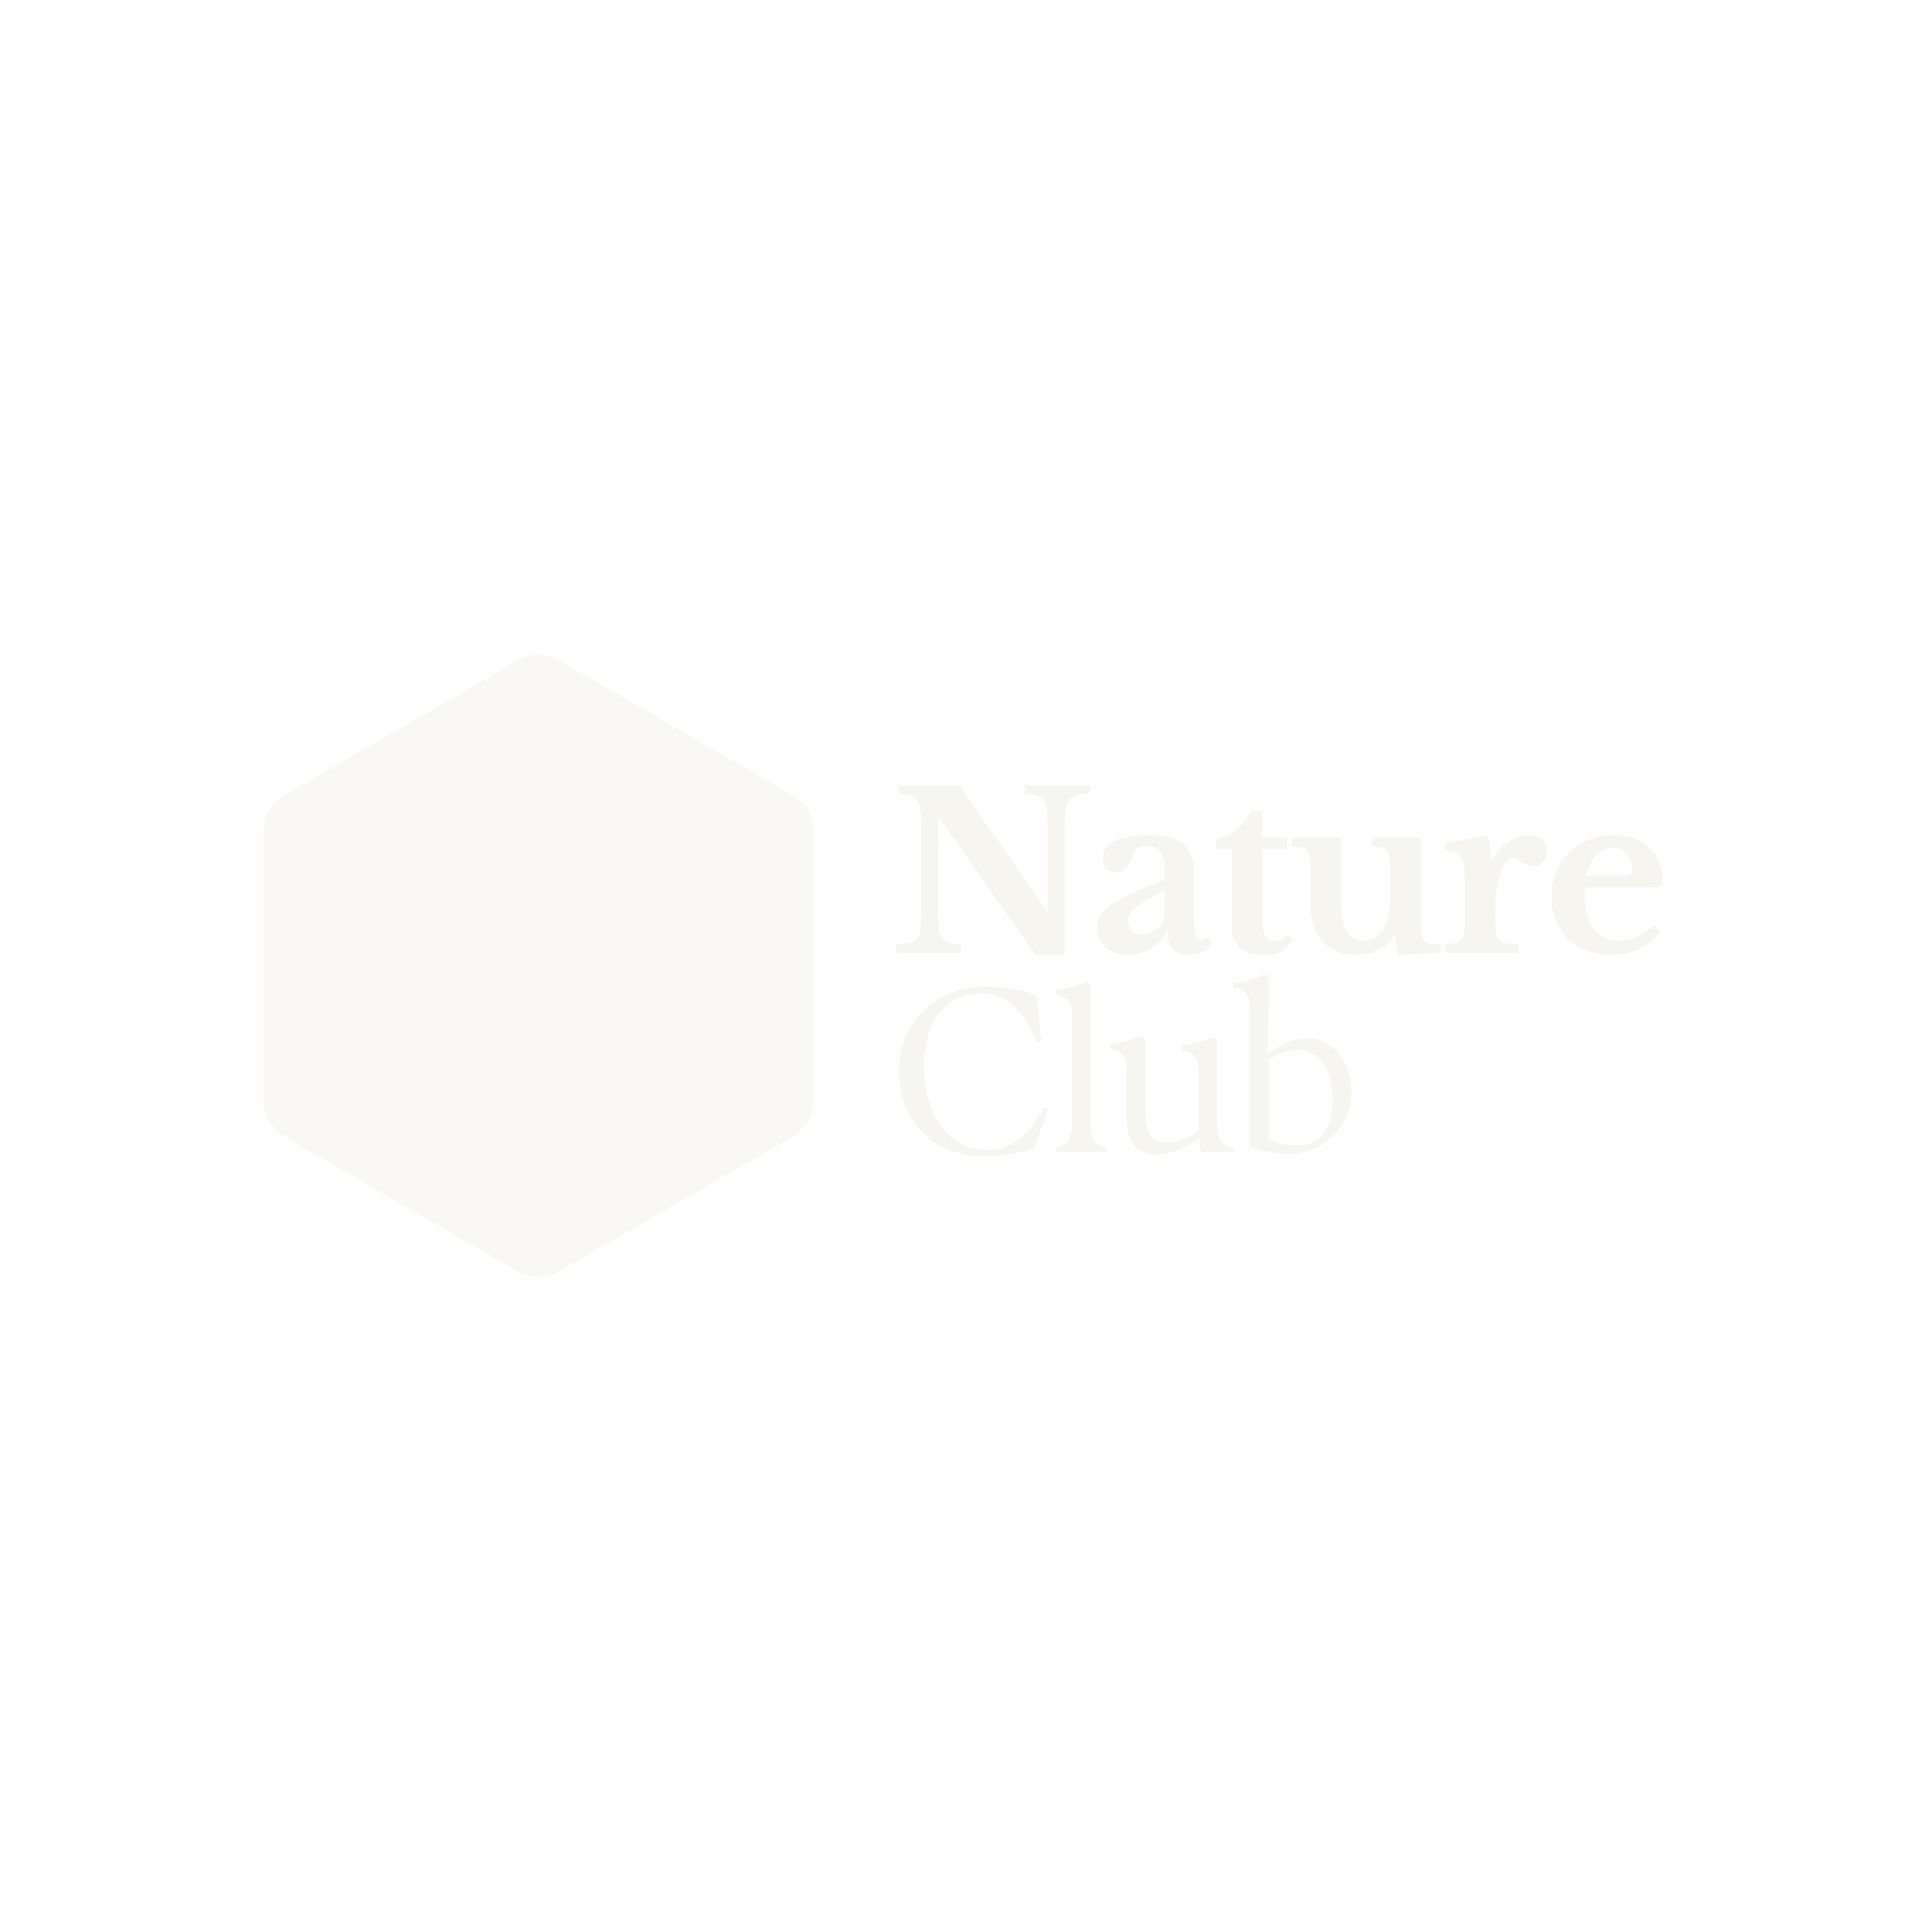
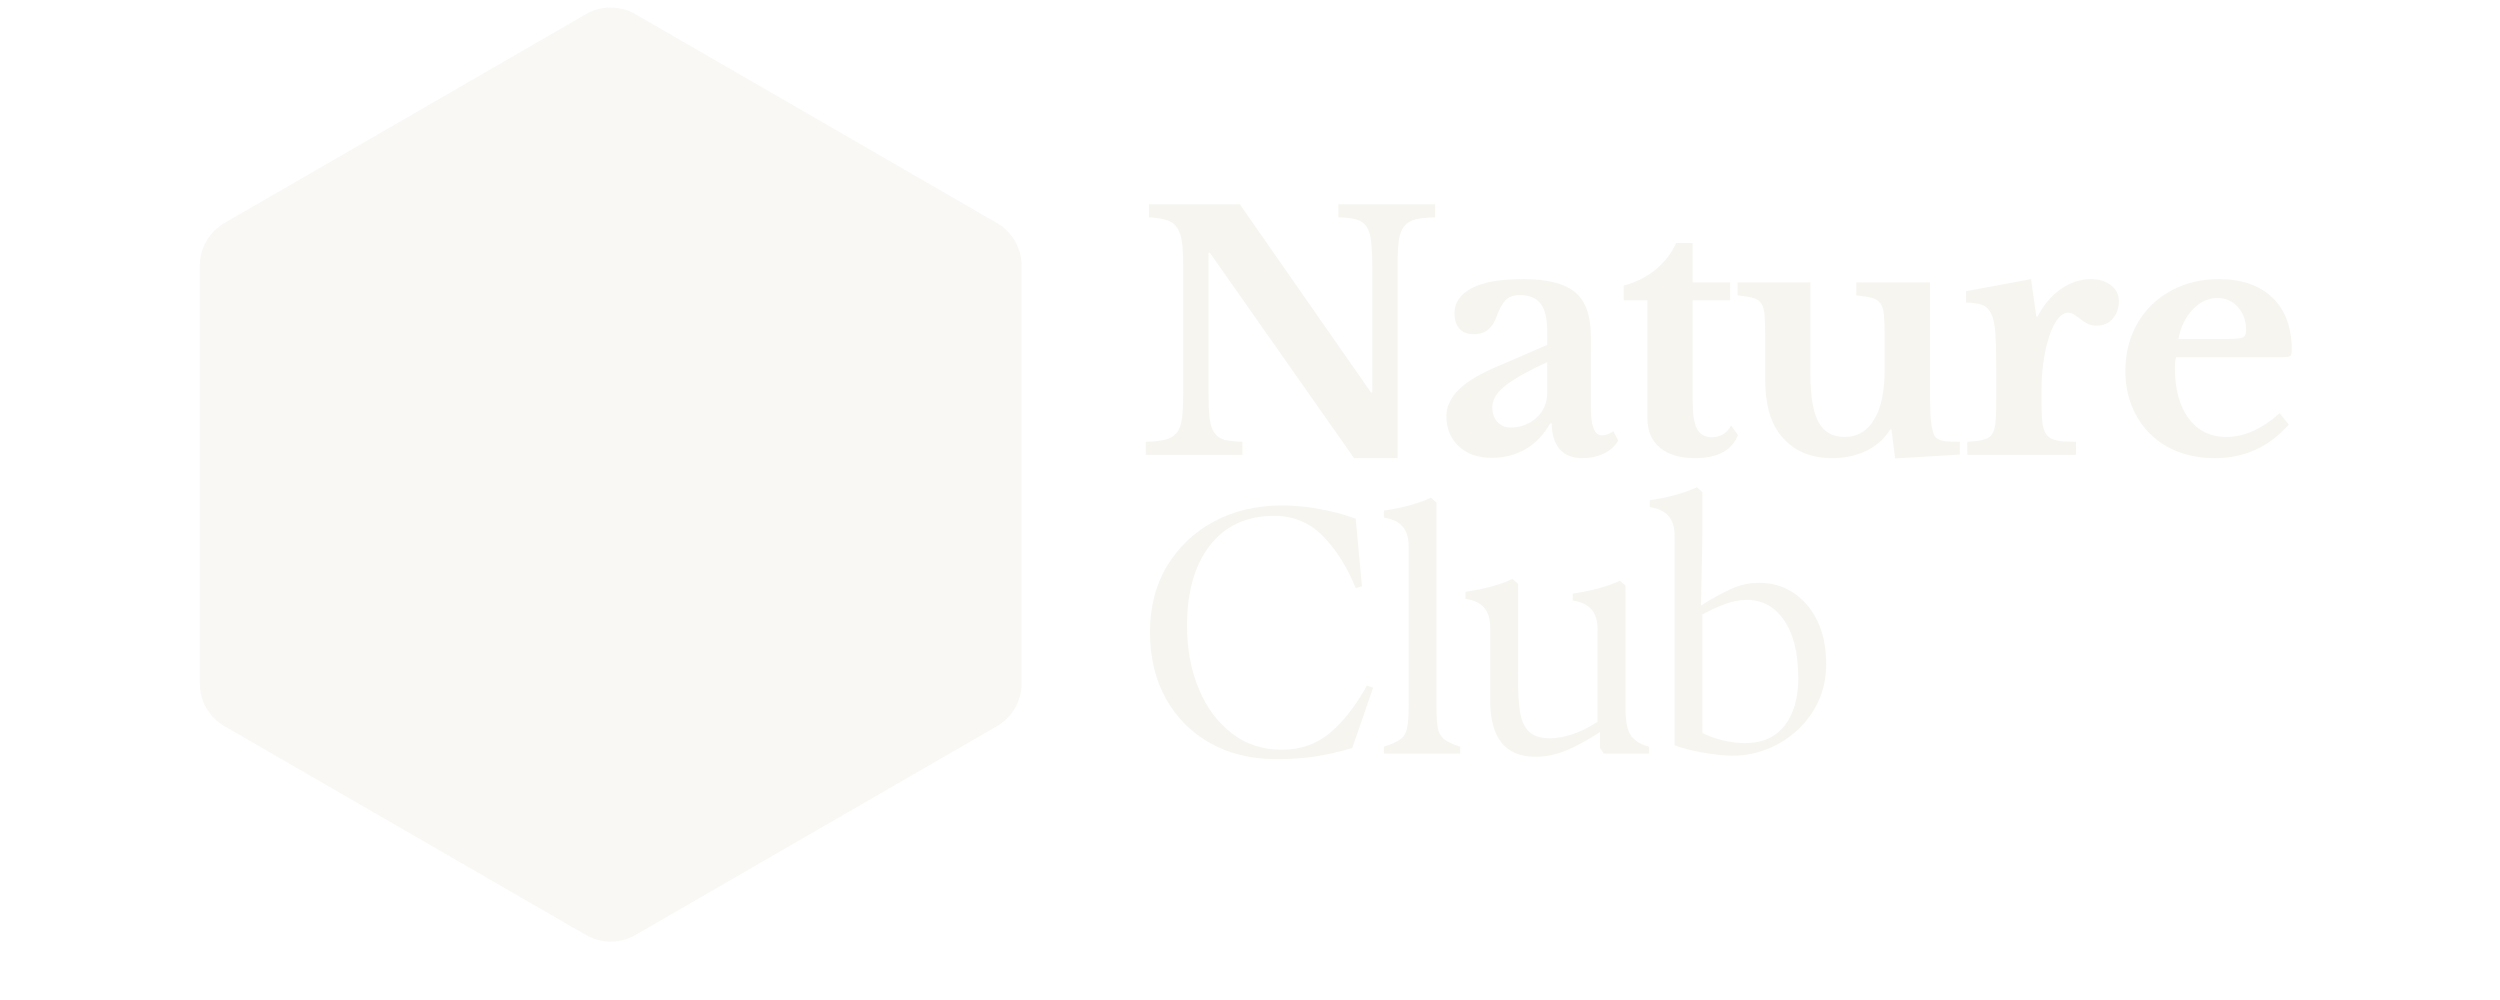
- <svg xmlns="http://www.w3.org/2000/svg" width="500" zoomAndPan="magnify" viewBox="0 0 375 375" height="500" preserveAspectRatio="xMidYMid meet" version="1.0">
+ <svg xmlns="http://www.w3.org/2000/svg" width="500" zoomAndPan="magnify" viewBox="0 0 375 157.92" height="200" preserveAspectRatio="xMidYMid meet" version="1.0">
  <defs>
-     <filter x="0%" y="0%" width="100%" height="100%" id="ca945a9e45">
+     <filter x="0%" y="0%" width="100%" height="100%" id="cad1f8d7e4">
      <feColorMatrix values="0 0 0 0 1 0 0 0 0 1 0 0 0 0 1 0 0 0 1 0" color-interpolation-filters="sRGB" />
    </filter>
    <g />
-     <clipPath id="b7982ed732">
-       <path d="M 0.121 0.52 L 108 0.52 L 108 124.121 L 0.121 124.121 Z M 0.121 0.52 " clip-rule="nonzero" />
+     <clipPath id="4fea212ae0">
+       <path d="M 21 0 L 355 0 L 355 149.926 L 21 149.926 Z M 21 0 " clip-rule="nonzero" />
    </clipPath>
-     <mask id="df4654486b">
-       <g filter="url(#ca945a9e45)">
-         <rect x="-133.5" width="540" fill="#000000" y="-207.5" height="540" fill-opacity="0.71" />
+     <clipPath id="bf1be329f2">
+       <path d="M 0.445 0 L 131 0 L 131 149.926 L 0.445 149.926 Z M 0.445 0 " clip-rule="nonzero" />
+     </clipPath>
+     <mask id="9bca3469f0">
+       <g filter="url(#cad1f8d7e4)">
+         <rect x="-103.5" width="540" fill="#000000" y="-34.742" height="227.405" fill-opacity="0.71" />
      </g>
    </mask>
-     <clipPath id="7346e3fbfa">
-       <path d="M 0.188 2 L 107 2 L 107 123 L 0.188 123 Z M 0.188 2 " clip-rule="nonzero" />
+     <clipPath id="24db1e5066">
+       <path d="M 0.652 1.109 L 130.664 1.109 L 130.664 148.895 L 0.652 148.895 Z M 0.652 1.109 " clip-rule="nonzero" />
    </clipPath>
-     <clipPath id="02efd3f7f2">
-       <path d="M 4.082 29.434 L 49.625 3.129 C 52.035 1.734 55.004 1.734 57.418 3.129 L 102.957 29.434 C 105.367 30.824 106.852 33.398 106.852 36.184 L 106.852 88.797 C 106.852 91.578 105.367 94.152 102.957 95.547 L 57.418 121.852 C 55.004 123.242 52.035 123.242 49.625 121.852 L 4.082 95.547 C 1.672 94.152 0.188 91.578 0.188 88.797 L 0.188 36.184 C 0.188 33.398 1.672 30.824 4.082 29.434 Z M 4.082 29.434 " clip-rule="nonzero" />
+     <clipPath id="433ae5c525">
+       <path d="M 4.547 35.219 L 61.645 2.234 C 64.055 0.844 67.023 0.844 69.434 2.234 L 126.535 35.219 C 128.945 36.609 130.43 39.184 130.43 41.965 L 130.43 107.934 C 130.43 110.715 128.945 113.289 126.535 114.68 L 69.434 147.66 C 67.023 149.055 64.055 149.055 61.645 147.66 L 4.547 114.68 C 2.137 113.289 0.652 110.715 0.652 107.934 L 0.652 41.965 C 0.652 39.184 2.137 36.609 4.547 35.219 Z M 4.547 35.219 " clip-rule="nonzero" />
    </clipPath>
-     <clipPath id="69ce4fc189">
-       <path d="M 0.188 0 L 106.922 0 L 106.922 121 L 0.188 121 Z M 0.188 0 " clip-rule="nonzero" />
+     <clipPath id="ff082b83da">
+       <path d="M 0.652 0.109 L 130.457 0.109 L 130.457 147.895 L 0.652 147.895 Z M 0.652 0.109 " clip-rule="nonzero" />
    </clipPath>
-     <clipPath id="35bb71e9a4">
-       <path d="M 4.082 27.434 L 49.625 1.129 C 52.035 -0.266 55.004 -0.266 57.418 1.129 L 102.957 27.434 C 105.367 28.824 106.852 31.398 106.852 34.184 L 106.852 86.797 C 106.852 89.578 105.367 92.152 102.957 93.547 L 57.418 119.852 C 55.004 121.242 52.035 121.242 49.625 119.852 L 4.082 93.547 C 1.672 92.152 0.188 89.578 0.188 86.797 L 0.188 34.184 C 0.188 31.398 1.672 28.824 4.082 27.434 Z M 4.082 27.434 " clip-rule="nonzero" />
+     <clipPath id="9bc789fea8">
+       <path d="M 4.547 34.219 L 61.645 1.234 C 64.055 -0.156 67.023 -0.156 69.434 1.234 L 126.535 34.219 C 128.945 35.609 130.43 38.184 130.43 40.965 L 130.43 106.934 C 130.43 109.715 128.945 112.289 126.535 113.68 L 69.434 146.66 C 67.023 148.055 64.055 148.055 61.645 146.66 L 4.547 113.68 C 2.137 112.289 0.652 109.715 0.652 106.934 L 0.652 40.965 C 0.652 38.184 2.137 35.609 4.547 34.219 Z M 4.547 34.219 " clip-rule="nonzero" />
    </clipPath>
-     <clipPath id="65d22db78e">
-       <rect x="0" width="107" y="0" height="121" />
+     <clipPath id="ab21881663">
+       <rect x="0" width="131" y="0" height="148" />
    </clipPath>
-     <clipPath id="b9abde0d38">
-       <rect x="0" width="108" y="0" height="125" />
+     <clipPath id="d03c947342">
+       <rect x="0" width="131" y="0" height="150" />
    </clipPath>
-     <clipPath id="892fe18b5b">
-       <path d="M 121 20 L 273.48 20 L 273.48 73 L 121 73 Z M 121 20 " clip-rule="nonzero" />
+     <clipPath id="3f92a3a0e3">
+       <path d="M 148 23 L 333.156 23 L 333.156 88 L 148 88 Z M 148 23 " clip-rule="nonzero" />
    </clipPath>
-     <clipPath id="06a0e9f980">
-       <rect x="0" width="153" y="0" height="53" />
+     <clipPath id="cc53470048">
+       <rect x="0" width="186" y="0" height="65" />
    </clipPath>
-     <clipPath id="8ac0366878">
-       <rect x="0" width="92" y="0" height="56" />
+     <clipPath id="62023e0695">
+       <rect x="0" width="111" y="0" height="68" />
    </clipPath>
-     <clipPath id="ab15c2ed95">
-       <rect x="0" width="274" y="0" height="125" />
+     <clipPath id="8e708c202b">
+       <rect x="0" width="334" y="0" height="150" />
    </clipPath>
  </defs>
-   <g transform="matrix(1, 0, 0, 1, 51, 125)">
-     <g clip-path="url(#ab15c2ed95)">
-       <g clip-path="url(#b7982ed732)">
-         <g mask="url(#df4654486b)">
-           <g>
-             <g clip-path="url(#b9abde0d38)">
-               <g clip-path="url(#7346e3fbfa)">
-                 <g clip-path="url(#02efd3f7f2)">
-                   <g transform="matrix(1, 0, 0, 1, 0, 2)">
-                     <g clip-path="url(#65d22db78e)">
-                       <g clip-path="url(#69ce4fc189)">
-                         <g clip-path="url(#35bb71e9a4)">
-                           <path fill="#f6f5f0" d="M 0.188 122.102 L 0.188 -1.035 L 107.047 -1.035 L 107.047 122.102 Z M 0.188 122.102 " fill-opacity="1" fill-rule="nonzero" />
+   <g clip-path="url(#4fea212ae0)">
+     <g transform="matrix(1, 0, 0, 1, 21, 0.000000000000004653)">
+       <g clip-path="url(#8e708c202b)">
+         <g clip-path="url(#bf1be329f2)">
+           <g mask="url(#9bca3469f0)">
+             <g transform="matrix(1, 0, 0, 1, -0.000000000000003553, 0.000000000000004653)">
+               <g clip-path="url(#d03c947342)">
+                 <g clip-path="url(#24db1e5066)">
+                   <g clip-path="url(#433ae5c525)">
+                     <g transform="matrix(1, 0, 0, 1, -0.000000000000003553, 1)">
+                       <g clip-path="url(#ab21881663)">
+                         <g clip-path="url(#ff082b83da)">
+                           <g clip-path="url(#9bc789fea8)">
+                             <path fill="#f6f5f0" d="M 0.652 148.91 L 0.652 -0.906 L 130.664 -0.906 L 130.664 148.91 Z M 0.652 148.91 " fill-opacity="1" fill-rule="nonzero" />
+                           </g>
                        </g>
                      </g>
                    </g>
                  </g>
                </g>
              </g>
            </g>
          </g>
        </g>
-       </g>
-       <g clip-path="url(#892fe18b5b)">
-         <g transform="matrix(1, 0, 0, 1, 121, 20)">
-           <g clip-path="url(#06a0e9f980)">
-             <g fill="#f6f5f0" fill-opacity="1">
-               <g transform="translate(0.701351, 39.9274)">
-                 <g>
-                   <path d="M 28.297 0.422 L 9.594 -26.234 L 9.422 -26.234 L 9.422 -8.062 C 9.422 -6.656 9.469 -5.539 9.562 -4.719 C 9.664 -3.906 9.879 -3.273 10.203 -2.828 C 10.523 -2.379 10.973 -2.082 11.547 -1.938 C 12.129 -1.801 12.883 -1.719 13.812 -1.688 L 13.812 0 L 1.266 0 L 1.266 -1.688 C 2.305 -1.719 3.145 -1.812 3.781 -1.969 C 4.414 -2.125 4.906 -2.41 5.25 -2.828 C 5.602 -3.254 5.836 -3.852 5.953 -4.625 C 6.066 -5.395 6.125 -6.441 6.125 -7.766 L 6.125 -24.75 C 6.125 -25.926 6.066 -26.898 5.953 -27.672 C 5.836 -28.453 5.625 -29.066 5.312 -29.516 C 5.008 -29.973 4.566 -30.289 3.984 -30.469 C 3.41 -30.656 2.645 -30.773 1.688 -30.828 L 1.688 -32.516 L 13.469 -32.516 L 30.5 -8.109 L 30.656 -8.109 L 30.656 -24.453 C 30.656 -25.828 30.602 -26.93 30.5 -27.766 C 30.406 -28.598 30.195 -29.238 29.875 -29.688 C 29.551 -30.133 29.098 -30.426 28.516 -30.562 C 27.941 -30.707 27.191 -30.797 26.266 -30.828 L 26.266 -32.516 L 38.812 -32.516 L 38.812 -30.828 C 37.77 -30.797 36.93 -30.703 36.297 -30.547 C 35.66 -30.398 35.164 -30.113 34.812 -29.688 C 34.469 -29.27 34.238 -28.664 34.125 -27.875 C 34.008 -27.082 33.953 -26.039 33.953 -24.75 L 33.953 0.422 Z M 28.297 0.422 " />
+         <g clip-path="url(#3f92a3a0e3)">
+           <g transform="matrix(1, 0, 0, 1, 148, 23)">
+             <g clip-path="url(#cc53470048)">
+               <g fill="#f6f5f0" fill-opacity="1">
+                 <g transform="translate(0.494876, 48.83202)">
+                   <g>
+                     <path d="M 34.438 0.516 L 11.672 -31.906 L 11.453 -31.906 L 11.453 -9.812 C 11.453 -8.102 11.508 -6.75 11.625 -5.75 C 11.75 -4.758 12.008 -3.988 12.406 -3.438 C 12.801 -2.895 13.348 -2.535 14.047 -2.359 C 14.754 -2.191 15.676 -2.094 16.812 -2.062 L 16.812 0 L 1.547 0 L 1.547 -2.062 C 2.805 -2.094 3.82 -2.203 4.594 -2.391 C 5.363 -2.578 5.961 -2.926 6.391 -3.438 C 6.828 -3.957 7.113 -4.688 7.25 -5.625 C 7.383 -6.57 7.453 -7.848 7.453 -9.453 L 7.453 -30.109 C 7.453 -31.547 7.383 -32.734 7.25 -33.672 C 7.113 -34.617 6.852 -35.367 6.469 -35.922 C 6.094 -36.473 5.551 -36.859 4.844 -37.078 C 4.145 -37.297 3.219 -37.441 2.062 -37.516 L 2.062 -39.578 L 16.391 -39.578 L 37.109 -9.859 L 37.312 -9.859 L 37.312 -29.75 C 37.312 -31.426 37.25 -32.77 37.125 -33.781 C 37.008 -34.801 36.754 -35.582 36.359 -36.125 C 35.961 -36.676 35.41 -37.035 34.703 -37.203 C 34.004 -37.379 33.094 -37.484 31.969 -37.516 L 31.969 -39.578 L 47.234 -39.578 L 47.234 -37.516 C 45.961 -37.484 44.941 -37.375 44.172 -37.188 C 43.398 -37 42.801 -36.645 42.375 -36.125 C 41.945 -35.613 41.66 -34.879 41.516 -33.922 C 41.379 -32.961 41.312 -31.691 41.312 -30.109 L 41.312 0.516 Z M 34.438 0.516 " />
+                   </g>
                </g>
              </g>
-             </g>
-             <g fill="#f6f5f0" fill-opacity="1">
-               <g transform="translate(39.55372, 39.9274)">
-                 <g>
-                   <path d="M 14.531 -12.031 C 12.164 -10.969 10.383 -9.977 9.188 -9.062 C 7.988 -8.145 7.391 -7.191 7.391 -6.203 C 7.391 -5.391 7.613 -4.742 8.062 -4.266 C 8.52 -3.785 9.082 -3.547 9.75 -3.547 C 10.426 -3.547 11.062 -3.664 11.656 -3.906 C 12.25 -4.145 12.754 -4.461 13.172 -4.859 C 13.598 -5.254 13.93 -5.723 14.172 -6.266 C 14.41 -6.816 14.531 -7.406 14.531 -8.031 Z M 14.531 -14.281 L 14.531 -16.047 C 14.531 -17.68 14.238 -18.867 13.656 -19.609 C 13.082 -20.359 12.191 -20.734 10.984 -20.734 C 10.16 -20.734 9.535 -20.516 9.109 -20.078 C 8.691 -19.641 8.301 -18.914 7.938 -17.906 C 7.688 -17.195 7.328 -16.645 6.859 -16.25 C 6.398 -15.863 5.758 -15.672 4.938 -15.672 C 4.156 -15.672 3.551 -15.91 3.125 -16.391 C 2.695 -16.867 2.484 -17.547 2.484 -18.422 C 2.484 -19.766 3.223 -20.832 4.703 -21.625 C 6.18 -22.414 8.414 -22.812 11.406 -22.812 C 14.562 -22.812 16.812 -22.238 18.156 -21.094 C 19.508 -19.957 20.188 -18.051 20.188 -15.375 L 20.188 -6.125 C 20.188 -3.727 20.664 -2.531 21.625 -2.531 C 22.156 -2.531 22.648 -2.711 23.109 -3.078 L 23.734 -1.859 C 23.336 -1.148 22.723 -0.594 21.891 -0.188 C 21.066 0.219 20.133 0.422 19.094 0.422 C 17.789 0.422 16.801 0.031 16.125 -0.75 C 15.457 -1.539 15.125 -2.656 15.125 -4.094 L 14.906 -4.094 C 14.094 -2.633 13.035 -1.523 11.734 -0.766 C 10.441 -0.004 8.969 0.375 7.312 0.375 C 5.531 0.375 4.102 -0.125 3.031 -1.125 C 1.969 -2.125 1.438 -3.426 1.438 -5.031 C 1.438 -6.27 1.984 -7.43 3.078 -8.516 C 4.18 -9.598 6.016 -10.66 8.578 -11.703 Z M 14.531 -14.281 " />
+               <g fill="#f6f5f0" fill-opacity="1">
+                 <g transform="translate(47.76548, 48.83202)">
+                   <g>
+                     <path d="M 17.672 -14.641 C 14.797 -13.336 12.629 -12.129 11.172 -11.016 C 9.723 -9.91 9 -8.754 9 -7.547 C 9 -6.555 9.27 -5.77 9.812 -5.188 C 10.363 -4.602 11.051 -4.312 11.875 -4.312 C 12.695 -4.312 13.469 -4.457 14.188 -4.75 C 14.906 -5.039 15.52 -5.426 16.031 -5.906 C 16.551 -6.383 16.953 -6.957 17.234 -7.625 C 17.523 -8.301 17.672 -9.016 17.672 -9.766 Z M 17.672 -17.375 L 17.672 -19.531 C 17.672 -21.52 17.32 -22.969 16.625 -23.875 C 15.926 -24.781 14.836 -25.234 13.359 -25.234 C 12.367 -25.234 11.613 -24.969 11.094 -24.438 C 10.582 -23.906 10.102 -23.023 9.656 -21.797 C 9.352 -20.93 8.914 -20.258 8.344 -19.781 C 7.781 -19.301 7.004 -19.062 6.016 -19.062 C 5.055 -19.062 4.316 -19.352 3.797 -19.938 C 3.285 -20.52 3.031 -21.344 3.031 -22.406 C 3.031 -24.051 3.926 -25.352 5.719 -26.312 C 7.52 -27.27 10.238 -27.75 13.875 -27.75 C 17.707 -27.75 20.445 -27.055 22.094 -25.672 C 23.738 -24.285 24.562 -21.961 24.562 -18.703 L 24.562 -7.453 C 24.562 -4.535 25.145 -3.078 26.312 -3.078 C 26.957 -3.078 27.555 -3.301 28.109 -3.75 L 28.875 -2.266 C 28.395 -1.398 27.648 -0.719 26.641 -0.219 C 25.629 0.27 24.492 0.516 23.234 0.516 C 21.648 0.516 20.445 0.035 19.625 -0.922 C 18.801 -1.879 18.391 -3.234 18.391 -4.984 L 18.141 -4.984 C 17.148 -3.203 15.863 -1.848 14.281 -0.922 C 12.707 0.004 10.91 0.469 8.891 0.469 C 6.734 0.469 5.004 -0.141 3.703 -1.359 C 2.398 -2.578 1.75 -4.16 1.75 -6.109 C 1.75 -7.617 2.414 -9.031 3.75 -10.344 C 5.082 -11.664 7.312 -12.961 10.438 -14.234 Z M 17.672 -17.375 " />
+                   </g>
                </g>
              </g>
-             </g>
-             <g fill="#f6f5f0" fill-opacity="1">
-               <g transform="translate(62.94957, 39.9274)">
-                 <g>
-                   <path d="M 1.062 -20.062 L 1.062 -21.969 C 2.75 -22.445 4.16 -23.172 5.297 -24.141 C 6.441 -25.109 7.297 -26.227 7.859 -27.5 L 10.016 -27.5 L 10.016 -22.391 L 14.859 -22.391 L 14.859 -20.062 L 10.016 -20.062 L 10.016 -7.094 C 10.016 -5.352 10.203 -4.113 10.578 -3.375 C 10.961 -2.645 11.602 -2.281 12.5 -2.281 C 13.602 -2.281 14.438 -2.785 15 -3.797 L 15.875 -2.578 C 15.094 -0.578 13.238 0.422 10.312 0.422 C 8.363 0.422 6.848 -0.023 5.766 -0.922 C 4.68 -1.828 4.141 -3.098 4.141 -4.734 L 4.141 -20.062 Z M 1.062 -20.062 " />
+               <g fill="#f6f5f0" fill-opacity="1">
+                 <g transform="translate(76.23056, 48.83202)">
+                   <g>
+                     <path d="M 1.281 -24.406 L 1.281 -26.719 C 3.344 -27.301 5.066 -28.18 6.453 -29.359 C 7.836 -30.547 8.875 -31.91 9.562 -33.453 L 12.172 -33.453 L 12.172 -27.234 L 18.094 -27.234 L 18.094 -24.406 L 12.172 -24.406 L 12.172 -8.641 C 12.172 -6.516 12.398 -5.004 12.859 -4.109 C 13.328 -3.223 14.113 -2.781 15.219 -2.781 C 16.551 -2.781 17.562 -3.395 18.25 -4.625 L 19.328 -3.141 C 18.367 -0.703 16.109 0.516 12.547 0.516 C 10.18 0.516 8.336 -0.031 7.016 -1.125 C 5.691 -2.227 5.031 -3.77 5.031 -5.75 L 5.031 -24.406 Z M 1.281 -24.406 " />
+                   </g>
                </g>
              </g>
-             </g>
-             <g fill="#f6f5f0" fill-opacity="1">
-               <g transform="translate(78.23707, 39.9274)">
-                 <g>
-                   <path d="M 19.641 -15.453 C 19.641 -16.578 19.609 -17.469 19.547 -18.125 C 19.492 -18.789 19.336 -19.301 19.078 -19.656 C 18.828 -20.008 18.457 -20.25 17.969 -20.375 C 17.477 -20.5 16.812 -20.602 15.969 -20.688 L 15.969 -22.391 L 25.516 -22.391 L 25.516 -9.594 C 25.516 -7.875 25.535 -6.523 25.578 -5.547 C 25.617 -4.578 25.695 -3.852 25.812 -3.375 C 25.895 -3.008 25.988 -2.723 26.094 -2.516 C 26.207 -2.305 26.391 -2.133 26.641 -2 C 26.898 -1.875 27.25 -1.789 27.688 -1.75 C 28.125 -1.707 28.691 -1.688 29.391 -1.688 L 29.391 -0.047 L 20.984 0.469 L 20.531 -3.297 L 20.359 -3.297 C 19.629 -2.109 18.598 -1.191 17.266 -0.547 C 15.941 0.098 14.469 0.422 12.844 0.422 C 9.82 0.422 7.523 -0.645 5.953 -2.781 C 4.742 -4.414 4.141 -6.738 4.141 -9.75 L 4.141 -15.453 C 4.141 -16.609 4.109 -17.516 4.047 -18.172 C 3.992 -18.836 3.848 -19.336 3.609 -19.672 C 3.367 -20.016 3.008 -20.25 2.531 -20.375 C 2.051 -20.5 1.391 -20.602 0.547 -20.688 L 0.547 -22.391 L 10.016 -22.391 L 10.016 -10.438 C 10.016 -7.594 10.363 -5.531 11.062 -4.25 C 11.77 -2.969 12.895 -2.328 14.438 -2.328 C 16.102 -2.328 17.383 -3.086 18.281 -4.609 C 19.188 -6.066 19.641 -8.219 19.641 -11.062 Z M 19.641 -15.453 " />
+               <g fill="#f6f5f0" fill-opacity="1">
+                 <g transform="translate(94.83045, 48.83202)">
+                   <g>
+                     <path d="M 23.891 -18.812 C 23.891 -20.176 23.852 -21.258 23.781 -22.062 C 23.719 -22.875 23.531 -23.492 23.219 -23.922 C 22.914 -24.348 22.461 -24.641 21.859 -24.797 C 21.266 -24.953 20.453 -25.082 19.422 -25.188 L 19.422 -27.234 L 31.047 -27.234 L 31.047 -11.672 C 31.047 -9.578 31.066 -7.938 31.109 -6.75 C 31.16 -5.57 31.258 -4.691 31.406 -4.109 C 31.5 -3.66 31.613 -3.305 31.75 -3.047 C 31.895 -2.797 32.117 -2.594 32.422 -2.438 C 32.734 -2.281 33.156 -2.176 33.688 -2.125 C 34.219 -2.082 34.91 -2.062 35.766 -2.062 L 35.766 -0.047 L 25.547 0.562 L 24.969 -4.016 L 24.766 -4.016 C 23.879 -2.566 22.629 -1.445 21.016 -0.656 C 19.41 0.125 17.613 0.516 15.625 0.516 C 11.957 0.516 9.164 -0.785 7.25 -3.391 C 5.77 -5.379 5.031 -8.207 5.031 -11.875 L 5.031 -18.812 C 5.031 -20.219 4.992 -21.32 4.922 -22.125 C 4.859 -22.926 4.68 -23.531 4.391 -23.938 C 4.098 -24.352 3.66 -24.641 3.078 -24.797 C 2.492 -24.953 1.691 -25.082 0.672 -25.188 L 0.672 -27.234 L 12.172 -27.234 L 12.172 -12.688 C 12.172 -9.227 12.598 -6.719 13.453 -5.156 C 14.316 -3.602 15.691 -2.828 17.578 -2.828 C 19.598 -2.828 21.156 -3.754 22.25 -5.609 C 23.344 -7.391 23.891 -10.008 23.891 -13.469 Z M 23.891 -18.812 " />
+                   </g>
                </g>
              </g>
-             </g>
-             <g fill="#f6f5f0" fill-opacity="1">
-               <g transform="translate(107.3341, 39.9274)">
-                 <g>
-                   <path d="M 10.891 -6.547 C 10.891 -5.453 10.938 -4.586 11.031 -3.953 C 11.133 -3.316 11.344 -2.828 11.656 -2.484 C 11.969 -2.148 12.414 -1.93 13 -1.828 C 13.594 -1.734 14.383 -1.688 15.375 -1.688 L 15.375 0 L 1.266 0 L 1.266 -1.688 C 2.109 -1.75 2.781 -1.832 3.281 -1.938 C 3.789 -2.051 4.172 -2.273 4.422 -2.609 C 4.68 -2.953 4.848 -3.441 4.922 -4.078 C 4.992 -4.711 5.031 -5.562 5.031 -6.625 L 5.031 -11.781 C 5.031 -13.531 4.984 -14.926 4.891 -15.969 C 4.805 -17.008 4.625 -17.812 4.344 -18.375 C 4.062 -18.938 3.66 -19.305 3.141 -19.484 C 2.617 -19.672 1.938 -19.766 1.094 -19.766 L 1.094 -21.25 L 9.547 -22.812 L 10.219 -17.953 L 10.391 -17.953 C 11.148 -19.441 12.148 -20.625 13.391 -21.5 C 14.629 -22.375 15.938 -22.812 17.312 -22.812 C 18.383 -22.812 19.258 -22.539 19.938 -22 C 20.613 -21.469 20.953 -20.797 20.953 -19.984 C 20.953 -19.078 20.691 -18.312 20.172 -17.688 C 19.648 -17.07 18.938 -16.766 18.031 -16.766 C 17.613 -16.766 17.234 -16.848 16.891 -17.016 C 16.555 -17.191 16.254 -17.383 15.984 -17.594 C 15.711 -17.801 15.441 -17.992 15.172 -18.172 C 14.91 -18.359 14.641 -18.453 14.359 -18.453 C 13.828 -18.453 13.32 -18.098 12.844 -17.391 C 12.363 -16.691 11.969 -15.754 11.656 -14.578 C 11.426 -13.723 11.238 -12.77 11.094 -11.719 C 10.957 -10.664 10.891 -9.617 10.891 -8.578 Z M 10.891 -6.547 " />
+               <g fill="#f6f5f0" fill-opacity="1">
+                 <g transform="translate(130.232, 48.83202)">
+                   <g>
+                     <path d="M 13.266 -7.969 C 13.266 -6.633 13.32 -5.582 13.438 -4.812 C 13.562 -4.039 13.812 -3.445 14.188 -3.031 C 14.562 -2.625 15.109 -2.359 15.828 -2.234 C 16.547 -2.117 17.504 -2.062 18.703 -2.062 L 18.703 0 L 1.547 0 L 1.547 -2.062 C 2.566 -2.125 3.383 -2.223 4 -2.359 C 4.625 -2.492 5.086 -2.766 5.391 -3.172 C 5.703 -3.586 5.898 -4.18 5.984 -4.953 C 6.066 -5.723 6.109 -6.758 6.109 -8.062 L 6.109 -14.344 C 6.109 -16.469 6.055 -18.16 5.953 -19.422 C 5.859 -20.691 5.641 -21.664 5.297 -22.344 C 4.953 -23.031 4.461 -23.484 3.828 -23.703 C 3.191 -23.93 2.363 -24.047 1.344 -24.047 L 1.344 -25.844 L 11.609 -27.75 L 12.438 -21.844 L 12.641 -21.844 C 13.566 -23.656 14.781 -25.094 16.281 -26.156 C 17.789 -27.219 19.383 -27.75 21.062 -27.75 C 22.363 -27.75 23.426 -27.422 24.25 -26.766 C 25.07 -26.117 25.484 -25.301 25.484 -24.312 C 25.484 -23.207 25.164 -22.281 24.531 -21.531 C 23.906 -20.781 23.039 -20.406 21.938 -20.406 C 21.426 -20.406 20.961 -20.504 20.547 -20.703 C 20.141 -20.91 19.773 -21.145 19.453 -21.406 C 19.129 -21.664 18.801 -21.906 18.469 -22.125 C 18.145 -22.344 17.812 -22.453 17.469 -22.453 C 16.82 -22.453 16.207 -22.023 15.625 -21.172 C 15.039 -20.316 14.562 -19.172 14.188 -17.734 C 13.906 -16.703 13.68 -15.539 13.516 -14.25 C 13.348 -12.969 13.266 -11.695 13.266 -10.438 Z M 13.266 -7.969 " />
+                   </g>
                </g>
              </g>
-             </g>
-             <g fill="#f6f5f0" fill-opacity="1">
-               <g transform="translate(127.5204, 39.9274)">
-                 <g>
-                   <path d="M 22.812 -3.922 C 20.25 -1.023 17.051 0.422 13.219 0.422 C 11.469 0.422 9.879 0.148 8.453 -0.391 C 7.035 -0.941 5.82 -1.719 4.812 -2.719 C 3.801 -3.719 3.016 -4.906 2.453 -6.281 C 1.891 -7.664 1.609 -9.203 1.609 -10.891 C 1.609 -12.641 1.898 -14.238 2.484 -15.688 C 3.078 -17.133 3.914 -18.383 5 -19.438 C 6.082 -20.5 7.363 -21.328 8.844 -21.922 C 10.32 -22.516 11.945 -22.812 13.719 -22.812 C 16.707 -22.812 19.031 -22.004 20.688 -20.391 C 22.352 -18.785 23.188 -16.535 23.188 -13.641 C 23.188 -13.191 23.113 -12.914 22.969 -12.812 C 22.832 -12.719 22.441 -12.672 21.797 -12.672 L 8.188 -12.672 C 8.082 -12.422 8.031 -11.957 8.031 -11.281 C 8.031 -8.52 8.625 -6.336 9.812 -4.734 C 11.008 -3.129 12.641 -2.328 14.703 -2.328 C 15.879 -2.328 17.051 -2.594 18.219 -3.125 C 19.395 -3.656 20.531 -4.414 21.625 -5.406 Z M 14.609 -15.031 C 15.734 -15.031 16.457 -15.094 16.781 -15.219 C 17.113 -15.352 17.281 -15.66 17.281 -16.141 C 17.281 -17.367 16.926 -18.379 16.219 -19.172 C 15.508 -19.961 14.625 -20.359 13.562 -20.359 C 12.344 -20.359 11.258 -19.859 10.312 -18.859 C 9.375 -17.859 8.766 -16.582 8.484 -15.031 Z M 14.609 -15.031 " />
+               <g fill="#f6f5f0" fill-opacity="1">
+                 <g transform="translate(154.7921, 48.83202)">
+                   <g>
+                     <path d="M 27.75 -4.781 C 24.633 -1.25 20.742 0.516 16.078 0.516 C 13.961 0.516 12.035 0.18 10.297 -0.484 C 8.566 -1.148 7.086 -2.094 5.859 -3.312 C 4.629 -4.531 3.672 -5.977 2.984 -7.656 C 2.297 -9.332 1.953 -11.203 1.953 -13.266 C 1.953 -15.379 2.312 -17.316 3.031 -19.078 C 3.75 -20.848 4.766 -22.375 6.078 -23.656 C 7.398 -24.945 8.961 -25.953 10.766 -26.672 C 12.566 -27.391 14.547 -27.75 16.703 -27.75 C 20.336 -27.75 23.164 -26.77 25.188 -24.812 C 27.207 -22.863 28.219 -20.125 28.219 -16.594 C 28.219 -16.051 28.129 -15.719 27.953 -15.594 C 27.785 -15.477 27.305 -15.422 26.516 -15.422 L 9.969 -15.422 C 9.832 -15.109 9.766 -14.539 9.766 -13.719 C 9.766 -10.363 10.488 -7.707 11.938 -5.75 C 13.395 -3.801 15.379 -2.828 17.891 -2.828 C 19.328 -2.828 20.754 -3.148 22.172 -3.797 C 23.598 -4.453 24.977 -5.379 26.312 -6.578 Z M 17.781 -18.297 C 19.156 -18.297 20.035 -18.367 20.422 -18.516 C 20.816 -18.672 21.016 -19.039 21.016 -19.625 C 21.016 -21.133 20.586 -22.367 19.734 -23.328 C 18.879 -24.285 17.801 -24.766 16.5 -24.766 C 15.02 -24.766 13.707 -24.156 12.562 -22.938 C 11.414 -21.727 10.672 -20.18 10.328 -18.297 Z M 17.781 -18.297 " />
+                   </g>
                </g>
              </g>
            </g>
          </g>
        </g>
-       </g>
-       <g transform="matrix(1, 0, 0, 1, 121, 56)">
-         <g clip-path="url(#8ac0366878)">
-           <g fill="#f6f5f0" fill-opacity="1">
-             <g transform="translate(0.671175, 42.70294)">
-               <g>
-                 <path d="M 18.281 0.719 C 15.02 0.719 12.16 0.035 9.703 -1.328 C 7.242 -2.703 5.32 -4.625 3.938 -7.094 C 2.551 -9.57 1.859 -12.457 1.859 -15.75 C 1.859 -19.031 2.598 -21.898 4.078 -24.359 C 5.555 -26.828 7.582 -28.754 10.156 -30.141 C 12.738 -31.523 15.703 -32.219 19.047 -32.219 C 20.523 -32.219 22.086 -32.07 23.734 -31.781 C 25.379 -31.5 26.984 -31.07 28.547 -30.5 L 29.375 -21.719 L 28.547 -21.5 C 27.398 -24.301 25.969 -26.562 24.25 -28.281 C 22.531 -30 20.438 -30.859 17.969 -30.859 C 14.406 -30.859 11.629 -29.582 9.641 -27.031 C 7.648 -24.488 6.656 -21.016 6.656 -16.609 C 6.656 -13.586 7.16 -10.863 8.172 -8.438 C 9.18 -6.008 10.602 -4.078 12.438 -2.641 C 14.281 -1.211 16.453 -0.5 18.953 -0.5 C 21.43 -0.5 23.547 -1.25 25.297 -2.75 C 27.047 -4.258 28.613 -6.285 30 -8.828 L 30.812 -8.547 L 28.094 -0.719 C 26.438 -0.238 24.852 0.117 23.344 0.359 C 21.844 0.598 20.156 0.719 18.281 0.719 Z M 18.281 0.719 " />
+         <g transform="matrix(1, 0, 0, 1, 148, 67)">
+           <g clip-path="url(#62023e0695)">
+             <g fill="#f6f5f0" fill-opacity="1">
+               <g transform="translate(0.458171, 52.00915)">
+                 <g>
+                   <path d="M 22.234 0.875 C 18.273 0.875 14.801 0.039 11.812 -1.625 C 8.82 -3.289 6.477 -5.629 4.781 -8.641 C 3.094 -11.648 2.25 -15.156 2.25 -19.156 C 2.25 -23.156 3.148 -26.648 4.953 -29.641 C 6.754 -32.629 9.223 -34.969 12.359 -36.656 C 15.492 -38.344 19.098 -39.188 23.172 -39.188 C 24.973 -39.188 26.875 -39.008 28.875 -38.656 C 30.875 -38.312 32.828 -37.789 34.734 -37.094 L 35.719 -26.422 L 34.734 -26.141 C 33.336 -29.555 31.594 -32.312 29.5 -34.406 C 27.414 -36.5 24.867 -37.547 21.859 -37.547 C 17.523 -37.547 14.145 -35.992 11.719 -32.891 C 9.301 -29.785 8.094 -25.555 8.094 -20.203 C 8.094 -16.535 8.707 -13.223 9.938 -10.266 C 11.164 -7.305 12.898 -4.957 15.141 -3.219 C 17.379 -1.477 20.02 -0.609 23.062 -0.609 C 26.07 -0.609 28.641 -1.523 30.766 -3.359 C 32.898 -5.191 34.812 -7.648 36.5 -10.734 L 37.484 -10.406 L 34.188 -0.875 C 32.164 -0.289 30.238 0.145 28.406 0.438 C 26.57 0.727 24.516 0.875 22.234 0.875 Z M 22.234 0.875 " />
+                 </g>
              </g>
            </g>
-           </g>
-           <g fill="#f6f5f0" fill-opacity="1">
-             <g transform="translate(31.8837, 42.70294)">
-               <g>
-                 <path d="M 4.203 -6.016 L 4.203 -26.875 C 4.203 -28.051 3.93 -28.93 3.391 -29.516 C 2.848 -30.109 2.051 -30.484 1 -30.641 L 1 -31.547 C 3.438 -31.898 5.473 -32.457 7.109 -33.219 L 7.828 -32.578 L 7.828 -6.016 C 7.828 -4.898 7.879 -4.023 7.984 -3.391 C 8.086 -2.754 8.348 -2.254 8.766 -1.891 C 9.191 -1.535 9.906 -1.207 10.906 -0.906 L 10.906 0 L 1 0 L 1 -0.906 C 1.926 -1.207 2.613 -1.508 3.062 -1.812 C 3.52 -2.113 3.82 -2.578 3.969 -3.203 C 4.125 -3.836 4.203 -4.773 4.203 -6.016 Z M 4.203 -6.016 " />
+             <g fill="#f6f5f0" fill-opacity="1">
+               <g transform="translate(38.43359, 52.00915)">
+                 <g>
+                   <path d="M 5.125 -7.328 L 5.125 -32.703 C 5.125 -34.129 4.789 -35.195 4.125 -35.906 C 3.469 -36.625 2.5 -37.078 1.219 -37.266 L 1.219 -38.375 C 4.188 -38.812 6.66 -39.488 8.641 -40.406 L 9.516 -39.641 L 9.516 -7.328 C 9.516 -5.961 9.578 -4.895 9.703 -4.125 C 9.836 -3.352 10.16 -2.75 10.672 -2.312 C 11.191 -1.875 12.055 -1.469 13.266 -1.094 L 13.266 0 L 1.219 0 L 1.219 -1.094 C 2.352 -1.469 3.191 -1.836 3.734 -2.203 C 4.285 -2.566 4.656 -3.133 4.844 -3.906 C 5.031 -4.676 5.125 -5.816 5.125 -7.328 Z M 5.125 -7.328 " />
+                 </g>
              </g>
            </g>
-           </g>
-           <g fill="#f6f5f0" fill-opacity="1">
-             <g transform="translate(42.78525, 42.70294)">
-               <g>
-                 <path d="M 21.453 -5.922 C 21.453 -4.148 21.707 -2.93 22.219 -2.266 C 22.727 -1.598 23.5 -1.145 24.531 -0.906 L 24.531 0 L 18.641 0 L 18.141 -0.719 L 18.141 -2.812 C 16.422 -1.688 14.922 -0.867 13.641 -0.359 C 12.359 0.148 11.07 0.406 9.781 0.406 C 5.852 0.406 3.891 -2.035 3.891 -6.922 L 3.891 -16.328 C 3.891 -17.504 3.617 -18.383 3.078 -18.969 C 2.535 -19.562 1.734 -19.938 0.672 -20.094 L 0.672 -21 C 3.117 -21.352 5.156 -21.91 6.781 -22.672 L 7.516 -22.031 L 7.516 -9.188 C 7.516 -7.77 7.598 -6.516 7.766 -5.422 C 7.93 -4.336 8.305 -3.492 8.891 -2.891 C 9.484 -2.285 10.41 -1.984 11.672 -1.984 C 12.484 -1.984 13.398 -2.141 14.422 -2.453 C 15.453 -2.773 16.586 -3.332 17.828 -4.125 L 17.828 -16.109 C 17.828 -17.285 17.555 -18.164 17.016 -18.75 C 16.473 -19.344 15.672 -19.711 14.609 -19.859 L 14.609 -20.766 C 17.055 -21.129 19.094 -21.688 20.719 -22.438 L 21.453 -21.812 Z M 21.453 -5.922 " />
+             <g fill="#f6f5f0" fill-opacity="1">
+               <g transform="translate(51.6972, 52.00915)">
+                 <g>
+                   <path d="M 26.094 -7.219 C 26.094 -5.051 26.406 -3.562 27.031 -2.75 C 27.656 -1.945 28.586 -1.395 29.828 -1.094 L 29.828 0 L 22.672 0 L 22.078 -0.875 L 22.078 -3.406 C 19.984 -2.051 18.156 -1.062 16.594 -0.438 C 15.031 0.188 13.461 0.5 11.891 0.5 C 7.117 0.5 4.734 -2.473 4.734 -8.422 L 4.734 -19.875 C 4.734 -21.301 4.398 -22.375 3.734 -23.094 C 3.078 -23.812 2.109 -24.258 0.828 -24.438 L 0.828 -25.547 C 3.797 -25.984 6.27 -26.66 8.25 -27.578 L 9.141 -26.812 L 9.141 -11.172 C 9.141 -9.453 9.238 -7.93 9.438 -6.609 C 9.645 -5.285 10.102 -4.254 10.812 -3.516 C 11.531 -2.785 12.66 -2.422 14.203 -2.422 C 15.191 -2.422 16.312 -2.613 17.562 -3 C 18.812 -3.383 20.188 -4.055 21.688 -5.016 L 21.688 -19.594 C 21.688 -21.031 21.352 -22.102 20.688 -22.812 C 20.031 -23.531 19.062 -23.984 17.781 -24.172 L 17.781 -25.266 C 20.75 -25.703 23.227 -26.379 25.219 -27.297 L 26.094 -26.531 Z M 26.094 -7.219 " />
+                 </g>
              </g>
            </g>
-           </g>
-           <g fill="#f6f5f0" fill-opacity="1">
-             <g transform="translate(67.34808, 42.70294)">
-               <g>
-                 <path d="M 14.203 -22.172 C 15.898 -22.172 17.398 -21.734 18.703 -20.859 C 20.016 -19.984 21.047 -18.758 21.797 -17.188 C 22.555 -15.625 22.938 -13.77 22.938 -11.625 C 22.938 -9.844 22.598 -8.227 21.922 -6.781 C 21.242 -5.332 20.332 -4.082 19.188 -3.031 C 18.039 -1.977 16.742 -1.164 15.297 -0.594 C 13.848 -0.02 12.352 0.266 10.812 0.266 C 10.062 0.266 9.188 0.195 8.188 0.062 C 7.195 -0.07 6.254 -0.242 5.359 -0.453 C 4.473 -0.66 3.773 -0.875 3.266 -1.094 L 3.266 -28.234 C 3.266 -29.41 2.988 -30.289 2.438 -30.875 C 1.895 -31.469 1.098 -31.836 0.047 -31.984 L 0.047 -32.891 C 2.484 -33.254 4.52 -33.816 6.156 -34.578 L 6.875 -33.938 L 6.875 -28.281 L 6.703 -19.234 C 8.086 -20.109 9.367 -20.816 10.547 -21.359 C 11.723 -21.898 12.941 -22.172 14.203 -22.172 Z M 12.438 -1.359 C 14.645 -1.359 16.344 -2.109 17.531 -3.609 C 18.727 -5.117 19.328 -7.176 19.328 -9.781 C 19.328 -13.031 18.711 -15.535 17.484 -17.297 C 16.266 -19.066 14.645 -19.953 12.625 -19.953 C 11.781 -19.953 10.879 -19.785 9.922 -19.453 C 8.973 -19.117 7.957 -18.656 6.875 -18.062 L 6.875 -2.672 C 7.57 -2.305 8.414 -1.992 9.406 -1.734 C 10.406 -1.484 11.414 -1.359 12.438 -1.359 Z M 12.438 -1.359 " />
+             <g fill="#f6f5f0" fill-opacity="1">
+               <g transform="translate(81.58212, 52.00915)">
+                 <g>
+                   <path d="M 17.281 -26.969 C 19.344 -26.969 21.172 -26.438 22.766 -25.375 C 24.359 -24.312 25.613 -22.828 26.531 -20.922 C 27.445 -19.016 27.906 -16.754 27.906 -14.141 C 27.906 -11.984 27.492 -10.02 26.672 -8.25 C 25.848 -6.488 24.738 -4.969 23.344 -3.688 C 21.945 -2.406 20.367 -1.414 18.609 -0.719 C 16.848 -0.02 15.031 0.328 13.156 0.328 C 12.238 0.328 11.172 0.242 9.953 0.078 C 8.742 -0.086 7.598 -0.297 6.516 -0.547 C 5.441 -0.805 4.594 -1.066 3.969 -1.328 L 3.969 -34.344 C 3.969 -35.781 3.633 -36.852 2.969 -37.562 C 2.312 -38.281 1.344 -38.734 0.062 -38.922 L 0.062 -40.016 C 3.031 -40.453 5.504 -41.133 7.484 -42.062 L 8.359 -41.281 L 8.359 -34.406 L 8.141 -23.391 C 9.828 -24.453 11.383 -25.312 12.812 -25.969 C 14.25 -26.633 15.738 -26.969 17.281 -26.969 Z M 15.141 -1.656 C 17.816 -1.656 19.879 -2.57 21.328 -4.406 C 22.773 -6.238 23.5 -8.734 23.5 -11.891 C 23.5 -15.848 22.754 -18.898 21.266 -21.047 C 19.785 -23.203 17.816 -24.281 15.359 -24.281 C 14.328 -24.281 13.234 -24.078 12.078 -23.672 C 10.922 -23.266 9.68 -22.695 8.359 -21.969 L 8.359 -3.25 C 9.211 -2.812 10.242 -2.438 11.453 -2.125 C 12.66 -1.812 13.891 -1.656 15.141 -1.656 Z M 15.141 -1.656 " />
+                 </g>
              </g>
            </g>
          </g>
        </g>
      </g>
    </g>
  </g>
</svg>
